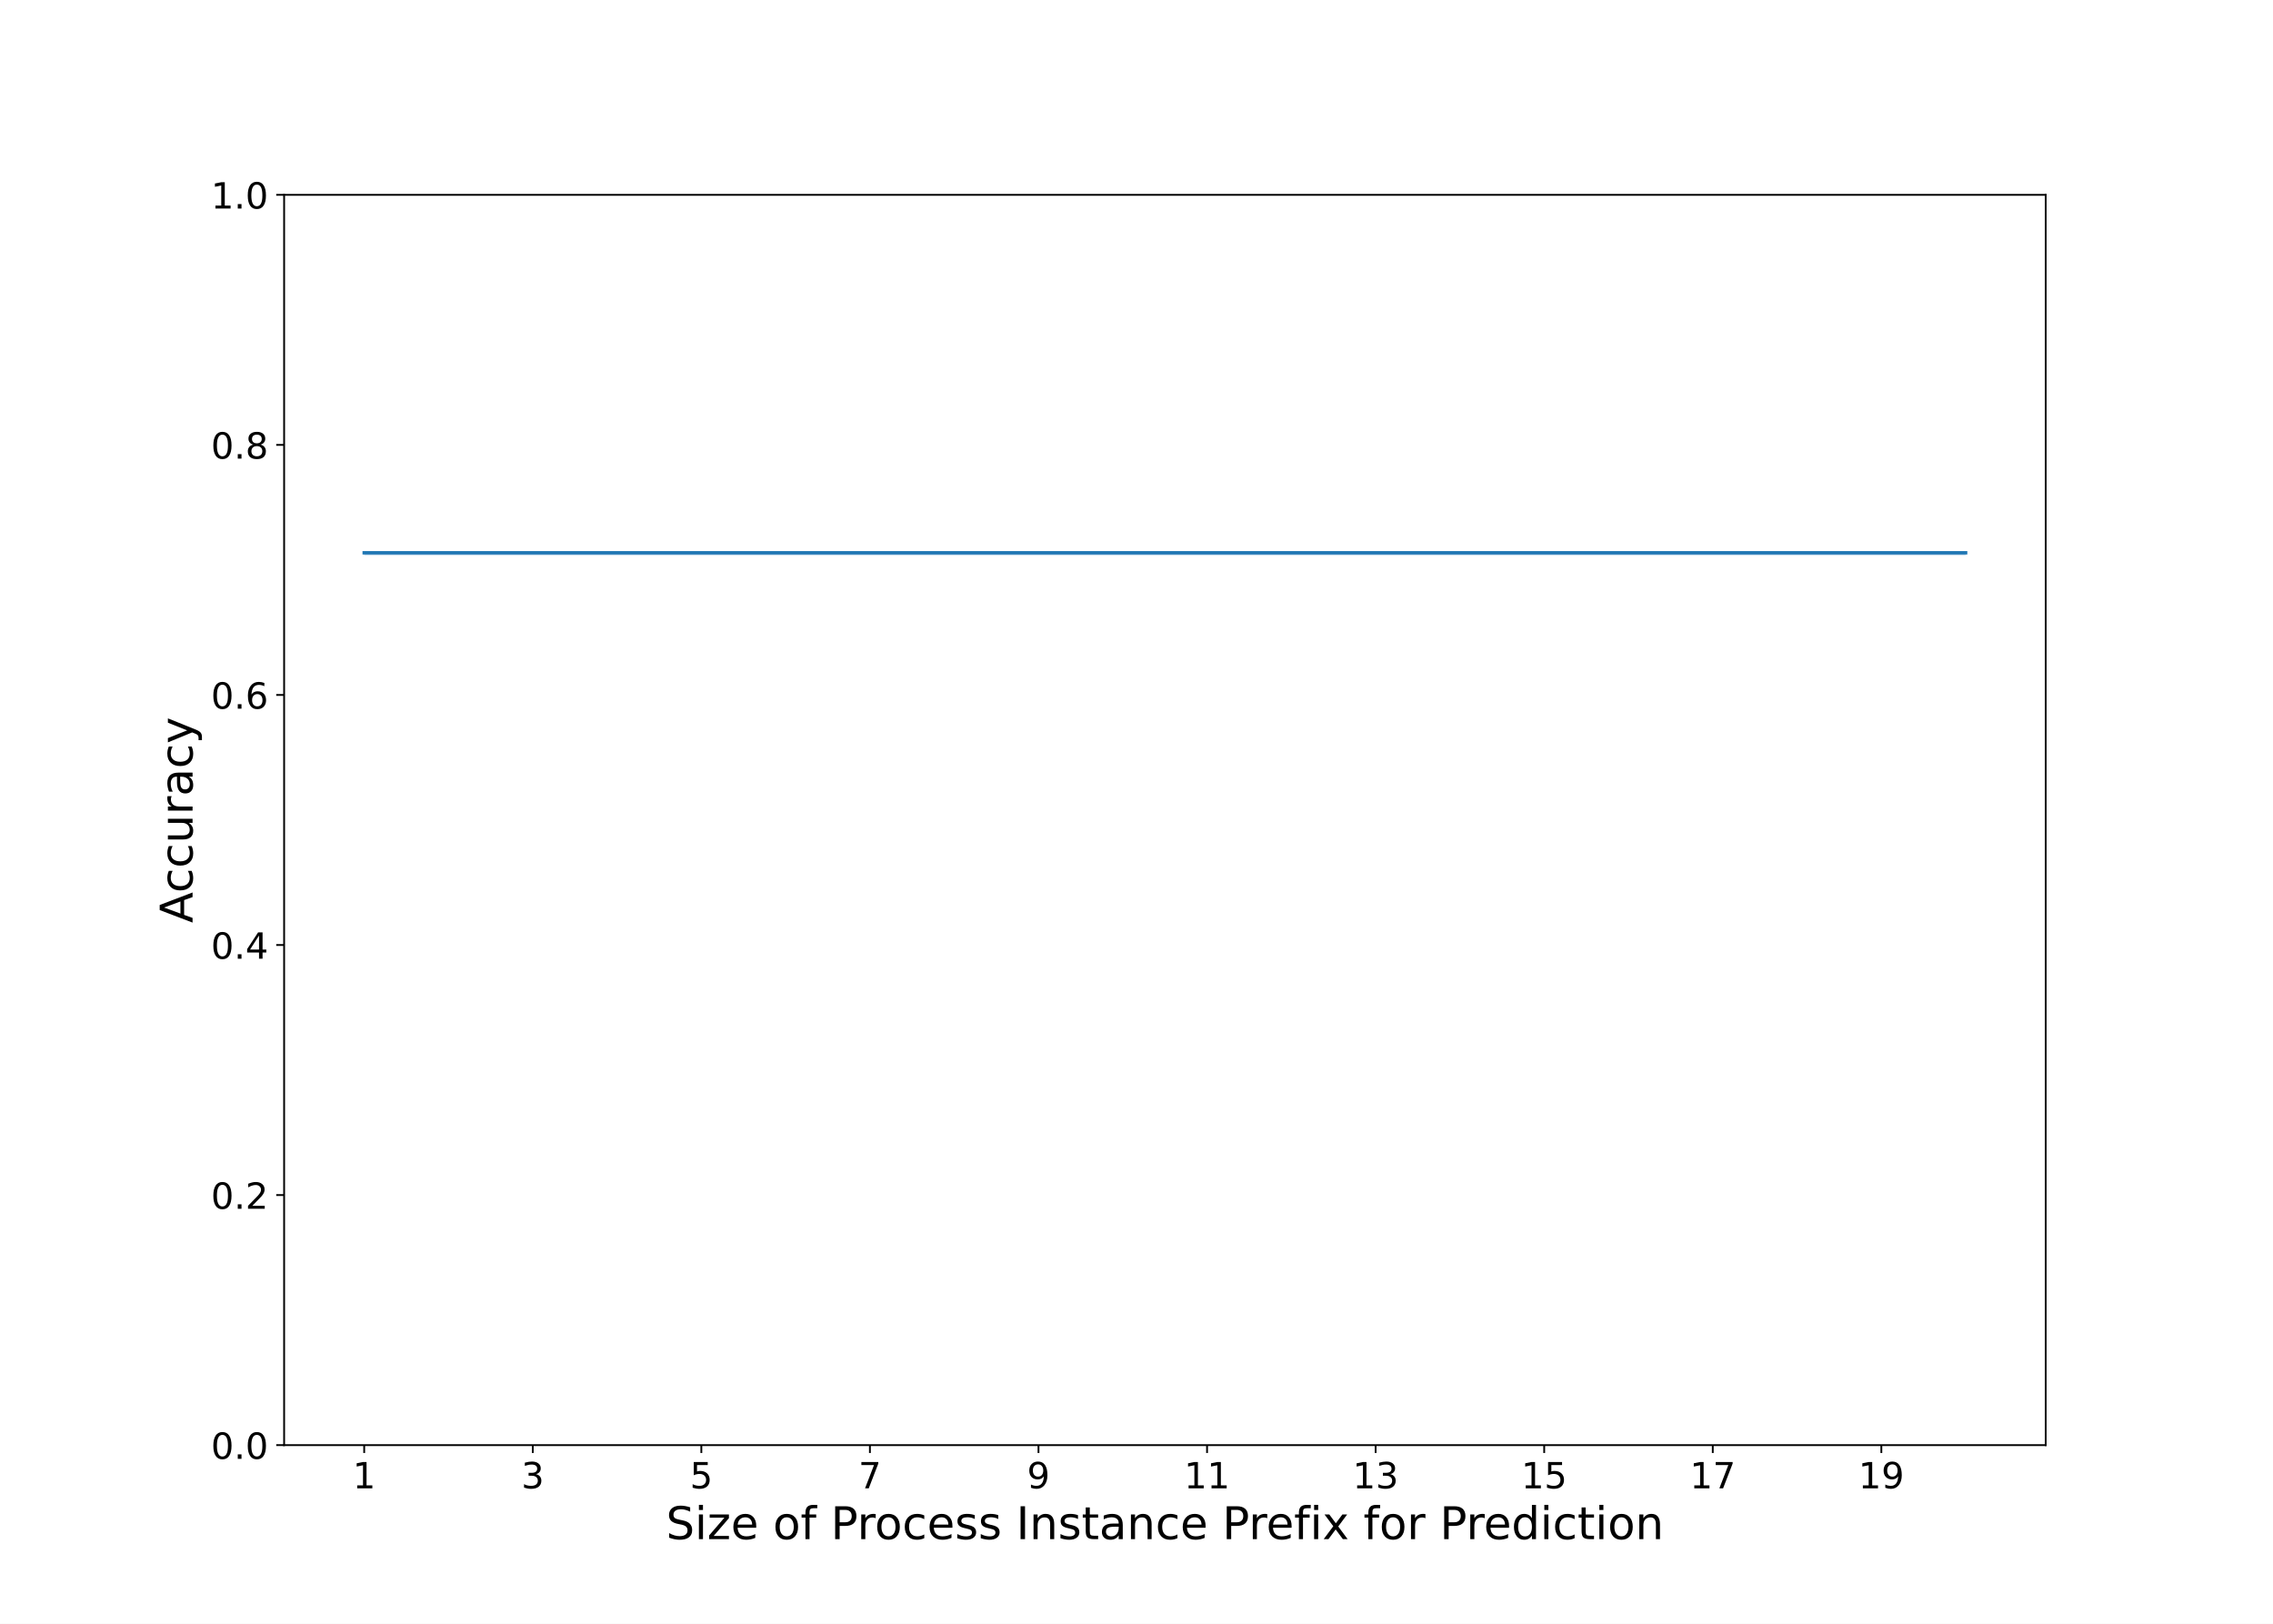
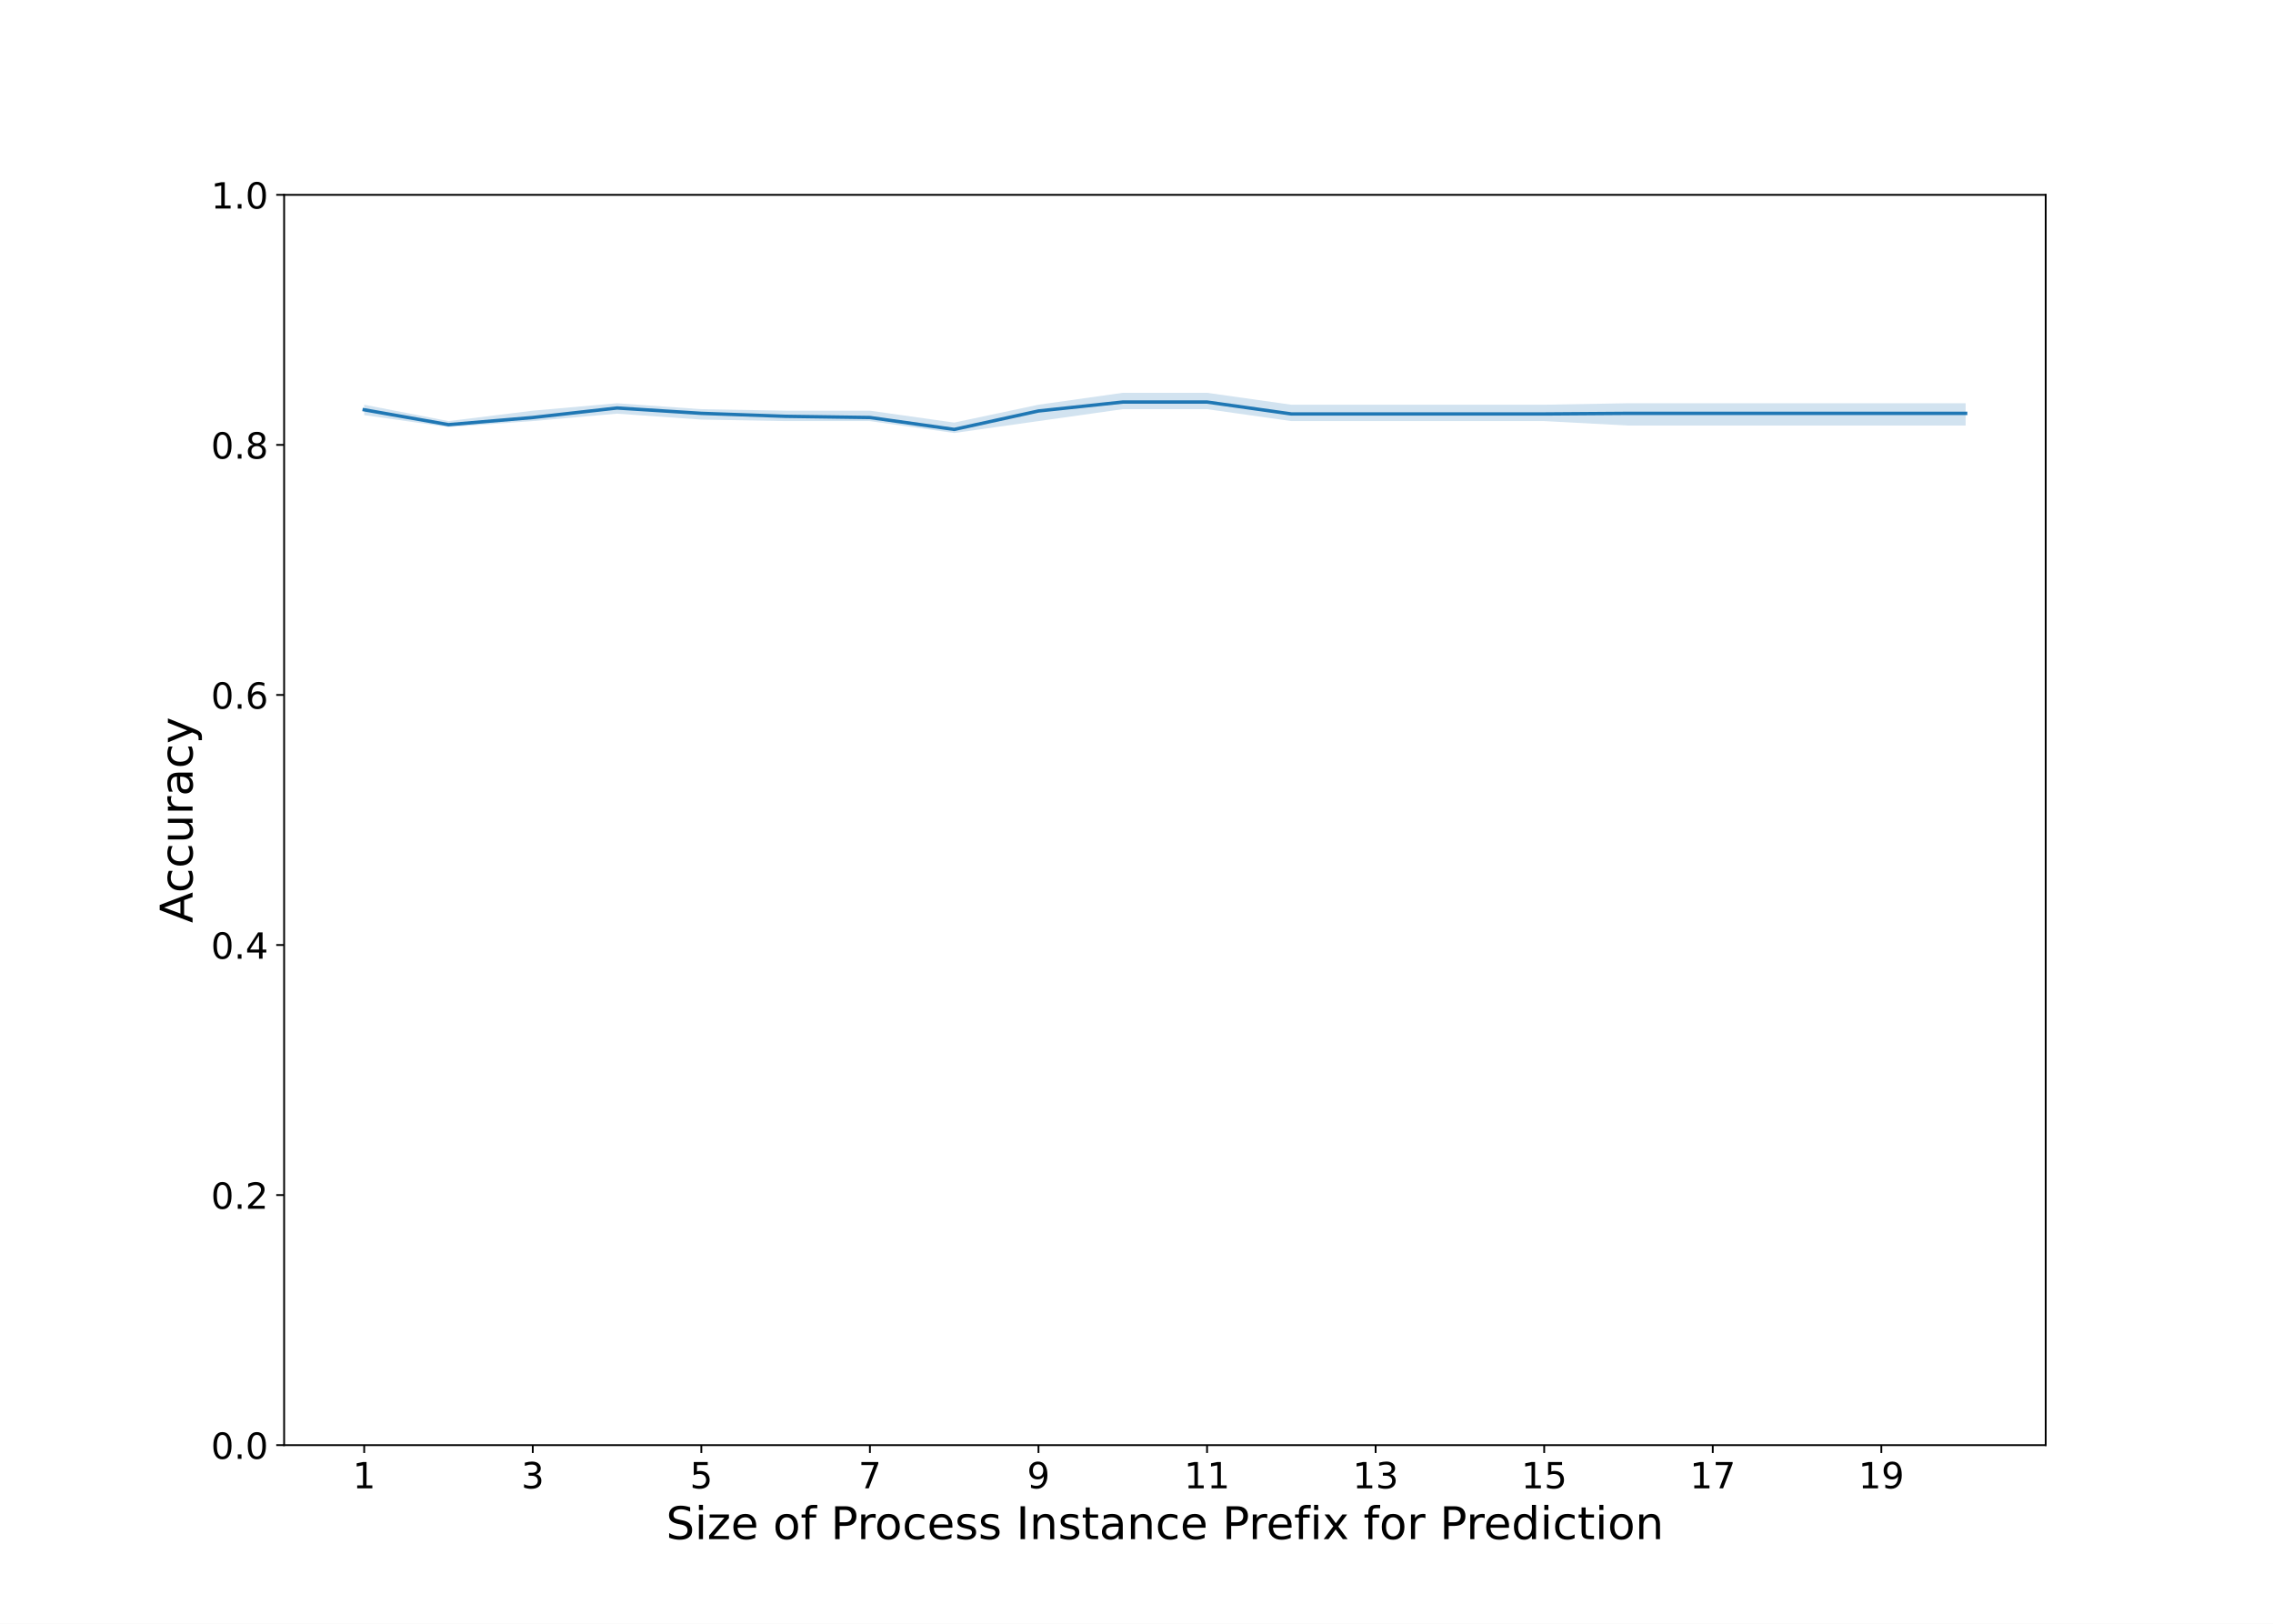
<svg xmlns="http://www.w3.org/2000/svg" xmlns:xlink="http://www.w3.org/1999/xlink" height="720pt" version="1.1" viewBox="0 0 1008 720" width="1008pt">
  <defs>
    <style type="text/css">*{stroke-linecap:butt;stroke-linejoin:round;}</style>
  </defs>
  <g id="figure_1">
    <g id="patch_1">
      <path d="M 0 720  L 1008 720  L 1008 0  L 0 0  z " style="fill:#ffffff;" />
    </g>
    <g id="axes_1">
      <g id="patch_2">
        <path d="M 126 640.8  L 907.2 640.8  L 907.2 86.4  L 126 86.4  z " style="fill:#ffffff;" />
      </g>
      <g id="PolyCollection_1">
-         <path clip-path="url(#pc4c6abdb90)" d="M 161.509 244.8  L 161.509 246.384  L 198.887 246.384  L 236.265 246.384  L 273.643 246.384  L 311.021 246.384  L 348.399 246.384  L 385.777 246.384  L 423.155 246.384  L 460.533 246.384  L 497.911 246.384  L 535.289 246.384  L 572.667 246.384  L 610.045 246.384  L 647.423 246.384  L 684.801 246.384  L 722.179 246.384  L 759.557 246.384  L 796.935 246.384  L 834.313 246.384  L 871.691 246.384  L 871.691 244.8  L 871.691 244.8  L 834.313 244.8  L 796.935 244.8  L 759.557 244.8  L 722.179 244.8  L 684.801 244.8  L 647.423 244.8  L 610.045 244.8  L 572.667 244.8  L 535.289 244.8  L 497.911 244.8  L 460.533 244.8  L 423.155 244.8  L 385.777 244.8  L 348.399 244.8  L 311.021 244.8  L 273.643 244.8  L 236.265 244.8  L 198.887 244.8  L 161.509 244.8  z " style="fill:#1f77b4;fill-opacity:0.2;" />
+         <path clip-path="url(#p7f127ffc7d)" d="M 161.509 179.46  L 161.509 184.08  L 198.887 189.36  L 236.265 186.72  L 273.643 183.42  L 311.021 186.06  L 348.399 186.72  L 385.777 186.72  L 423.155 192  L 460.533 186.72  L 497.911 181.44  L 535.289 181.44  L 572.667 186.72  L 610.045 186.72  L 647.423 186.72  L 684.801 186.72  L 722.179 188.7  L 759.557 188.7  L 796.935 188.7  L 834.313 188.7  L 871.691 188.7  L 871.691 178.8  L 871.691 178.8  L 834.313 178.8  L 796.935 178.8  L 759.557 178.8  L 722.179 178.8  L 684.801 179.46  L 647.423 179.46  L 610.045 179.46  L 572.667 179.46  L 535.289 174.18  L 497.911 174.18  L 460.533 179.46  L 423.155 187.38  L 385.777 182.1  L 348.399 182.1  L 311.021 181.44  L 273.643 178.8  L 236.265 182.1  L 198.887 186.72  L 161.509 179.46  z " style="fill:#1f77b4;fill-opacity:0.2;" />
      </g>
      <g id="matplotlib.axis_1">
        <g id="xtick_1">
          <g id="line2d_1">
            <defs>
-               <path d="M 0 0  L 0 3.5  " id="m8d592493d6" style="stroke:#000000;stroke-width:0.8;" />
+               <path d="M 0 0  L 0 3.5  " id="m2b508d8f39" style="stroke:#000000;stroke-width:0.8;" />
            </defs>
            <g>
-               <use style="stroke:#000000;stroke-width:0.8;" x="161.509" xlink:href="#m8d592493d6" y="640.8" />
+               <use style="stroke:#000000;stroke-width:0.8;" x="161.509" xlink:href="#m2b508d8f39" y="640.8" />
            </g>
          </g>
          <g id="text_1">
            <g transform="translate(156.4191 659.9575)scale(0.16 -0.16)">
              <defs>
                <path d="M 12.406 8.297  L 28.516 8.297  L 28.516 63.922  L 10.984 60.406  L 10.984 69.391  L 28.422 72.906  L 38.281 72.906  L 38.281 8.297  L 54.391 8.297  L 54.391 0  L 12.406 0  z " id="DejaVuSans-49" />
              </defs>
              <use xlink:href="#DejaVuSans-49" />
            </g>
          </g>
        </g>
        <g id="xtick_2">
          <g id="line2d_2">
            <g>
-               <use style="stroke:#000000;stroke-width:0.8;" x="236.265" xlink:href="#m8d592493d6" y="640.8" />
+               <use style="stroke:#000000;stroke-width:0.8;" x="236.265" xlink:href="#m2b508d8f39" y="640.8" />
            </g>
          </g>
          <g id="text_2">
            <g transform="translate(231.1751 659.9575)scale(0.16 -0.16)">
              <defs>
                <path d="M 40.578 39.312  Q 47.656 37.797 51.625 33  Q 55.609 28.219 55.609 21.188  Q 55.609 10.406 48.188 4.484  Q 40.766 -1.422 27.094 -1.422  Q 22.516 -1.422 17.656 -0.516  Q 12.797 0.391 7.625 2.203  L 7.625 11.719  Q 11.719 9.328 16.594 8.109  Q 21.484 6.891 26.812 6.891  Q 36.078 6.891 40.938 10.547  Q 45.797 14.203 45.797 21.188  Q 45.797 27.641 41.281 31.266  Q 36.766 34.906 28.719 34.906  L 20.219 34.906  L 20.219 43.016  L 29.109 43.016  Q 36.375 43.016 40.234 45.922  Q 44.094 48.828 44.094 54.297  Q 44.094 59.906 40.109 62.906  Q 36.141 65.922 28.719 65.922  Q 24.656 65.922 20.016 65.031  Q 15.375 64.156 9.812 62.312  L 9.812 71.094  Q 15.438 72.656 20.344 73.438  Q 25.25 74.219 29.594 74.219  Q 40.828 74.219 47.359 69.109  Q 53.906 64.016 53.906 55.328  Q 53.906 49.266 50.438 45.094  Q 46.969 40.922 40.578 39.312  z " id="DejaVuSans-51" />
              </defs>
              <use xlink:href="#DejaVuSans-51" />
            </g>
          </g>
        </g>
        <g id="xtick_3">
          <g id="line2d_3">
            <g>
-               <use style="stroke:#000000;stroke-width:0.8;" x="311.021" xlink:href="#m8d592493d6" y="640.8" />
+               <use style="stroke:#000000;stroke-width:0.8;" x="311.021" xlink:href="#m2b508d8f39" y="640.8" />
            </g>
          </g>
          <g id="text_3">
            <g transform="translate(305.9311 659.9575)scale(0.16 -0.16)">
              <defs>
                <path d="M 10.797 72.906  L 49.516 72.906  L 49.516 64.594  L 19.828 64.594  L 19.828 46.734  Q 21.969 47.469 24.109 47.828  Q 26.266 48.188 28.422 48.188  Q 40.625 48.188 47.75 41.5  Q 54.891 34.812 54.891 23.391  Q 54.891 11.625 47.562 5.094  Q 40.234 -1.422 26.906 -1.422  Q 22.312 -1.422 17.547 -0.641  Q 12.797 0.141 7.719 1.703  L 7.719 11.625  Q 12.109 9.234 16.797 8.062  Q 21.484 6.891 26.703 6.891  Q 35.156 6.891 40.078 11.328  Q 45.016 15.766 45.016 23.391  Q 45.016 31 40.078 35.438  Q 35.156 39.891 26.703 39.891  Q 22.75 39.891 18.812 39.016  Q 14.891 38.141 10.797 36.281  z " id="DejaVuSans-53" />
              </defs>
              <use xlink:href="#DejaVuSans-53" />
            </g>
          </g>
        </g>
        <g id="xtick_4">
          <g id="line2d_4">
            <g>
-               <use style="stroke:#000000;stroke-width:0.8;" x="385.777" xlink:href="#m8d592493d6" y="640.8" />
+               <use style="stroke:#000000;stroke-width:0.8;" x="385.777" xlink:href="#m2b508d8f39" y="640.8" />
            </g>
          </g>
          <g id="text_4">
            <g transform="translate(380.687 659.9575)scale(0.16 -0.16)">
              <defs>
                <path d="M 8.203 72.906  L 55.078 72.906  L 55.078 68.703  L 28.609 0  L 18.312 0  L 43.219 64.594  L 8.203 64.594  z " id="DejaVuSans-55" />
              </defs>
              <use xlink:href="#DejaVuSans-55" />
            </g>
          </g>
        </g>
        <g id="xtick_5">
          <g id="line2d_5">
            <g>
-               <use style="stroke:#000000;stroke-width:0.8;" x="460.533" xlink:href="#m8d592493d6" y="640.8" />
+               <use style="stroke:#000000;stroke-width:0.8;" x="460.533" xlink:href="#m2b508d8f39" y="640.8" />
            </g>
          </g>
          <g id="text_5">
            <g transform="translate(455.443 659.9575)scale(0.16 -0.16)">
              <defs>
                <path d="M 10.984 1.516  L 10.984 10.5  Q 14.703 8.734 18.5 7.812  Q 22.312 6.891 25.984 6.891  Q 35.75 6.891 40.891 13.453  Q 46.047 20.016 46.781 33.406  Q 43.953 29.203 39.594 26.953  Q 35.25 24.703 29.984 24.703  Q 19.047 24.703 12.672 31.312  Q 6.297 37.938 6.297 49.422  Q 6.297 60.641 12.938 67.422  Q 19.578 74.219 30.609 74.219  Q 43.266 74.219 49.922 64.516  Q 56.594 54.828 56.594 36.375  Q 56.594 19.141 48.406 8.859  Q 40.234 -1.422 26.422 -1.422  Q 22.703 -1.422 18.891 -0.688  Q 15.094 0.047 10.984 1.516  z M 30.609 32.422  Q 37.25 32.422 41.125 36.953  Q 45.016 41.5 45.016 49.422  Q 45.016 57.281 41.125 61.844  Q 37.25 66.406 30.609 66.406  Q 23.969 66.406 20.094 61.844  Q 16.219 57.281 16.219 49.422  Q 16.219 41.5 20.094 36.953  Q 23.969 32.422 30.609 32.422  z " id="DejaVuSans-57" />
              </defs>
              <use xlink:href="#DejaVuSans-57" />
            </g>
          </g>
        </g>
        <g id="xtick_6">
          <g id="line2d_6">
            <g>
-               <use style="stroke:#000000;stroke-width:0.8;" x="535.289" xlink:href="#m8d592493d6" y="640.8" />
+               <use style="stroke:#000000;stroke-width:0.8;" x="535.289" xlink:href="#m2b508d8f39" y="640.8" />
            </g>
          </g>
          <g id="text_6">
            <g transform="translate(525.109 659.9575)scale(0.16 -0.16)">
              <use xlink:href="#DejaVuSans-49" />
              <use x="63.623" xlink:href="#DejaVuSans-49" />
            </g>
          </g>
        </g>
        <g id="xtick_7">
          <g id="line2d_7">
            <g>
-               <use style="stroke:#000000;stroke-width:0.8;" x="610.045" xlink:href="#m8d592493d6" y="640.8" />
+               <use style="stroke:#000000;stroke-width:0.8;" x="610.045" xlink:href="#m2b508d8f39" y="640.8" />
            </g>
          </g>
          <g id="text_7">
            <g transform="translate(599.865 659.9575)scale(0.16 -0.16)">
              <use xlink:href="#DejaVuSans-49" />
              <use x="63.623" xlink:href="#DejaVuSans-51" />
            </g>
          </g>
        </g>
        <g id="xtick_8">
          <g id="line2d_8">
            <g>
-               <use style="stroke:#000000;stroke-width:0.8;" x="684.801" xlink:href="#m8d592493d6" y="640.8" />
+               <use style="stroke:#000000;stroke-width:0.8;" x="684.801" xlink:href="#m2b508d8f39" y="640.8" />
            </g>
          </g>
          <g id="text_8">
            <g transform="translate(674.621 659.9575)scale(0.16 -0.16)">
              <use xlink:href="#DejaVuSans-49" />
              <use x="63.623" xlink:href="#DejaVuSans-53" />
            </g>
          </g>
        </g>
        <g id="xtick_9">
          <g id="line2d_9">
            <g>
-               <use style="stroke:#000000;stroke-width:0.8;" x="759.557" xlink:href="#m8d592493d6" y="640.8" />
+               <use style="stroke:#000000;stroke-width:0.8;" x="759.557" xlink:href="#m2b508d8f39" y="640.8" />
            </g>
          </g>
          <g id="text_9">
            <g transform="translate(749.3769 659.9575)scale(0.16 -0.16)">
              <use xlink:href="#DejaVuSans-49" />
              <use x="63.623" xlink:href="#DejaVuSans-55" />
            </g>
          </g>
        </g>
        <g id="xtick_10">
          <g id="line2d_10">
            <g>
-               <use style="stroke:#000000;stroke-width:0.8;" x="834.313" xlink:href="#m8d592493d6" y="640.8" />
+               <use style="stroke:#000000;stroke-width:0.8;" x="834.313" xlink:href="#m2b508d8f39" y="640.8" />
            </g>
          </g>
          <g id="text_10">
            <g transform="translate(824.1329 659.9575)scale(0.16 -0.16)">
              <use xlink:href="#DejaVuSans-49" />
              <use x="63.623" xlink:href="#DejaVuSans-57" />
            </g>
          </g>
        </g>
        <g id="text_11">
          <g transform="translate(295.3656 682.4819)scale(0.2 -0.2)">
            <defs>
              <path d="M 53.516 70.516  L 53.516 60.891  Q 47.906 63.578 42.922 64.891  Q 37.938 66.219 33.297 66.219  Q 25.25 66.219 20.875 63.094  Q 16.5 59.969 16.5 54.203  Q 16.5 49.359 19.406 46.891  Q 22.312 44.438 30.422 42.922  L 36.375 41.703  Q 47.406 39.594 52.656 34.297  Q 57.906 29 57.906 20.125  Q 57.906 9.516 50.797 4.047  Q 43.703 -1.422 29.984 -1.422  Q 24.812 -1.422 18.969 -0.25  Q 13.141 0.922 6.891 3.219  L 6.891 13.375  Q 12.891 10.016 18.656 8.297  Q 24.422 6.594 29.984 6.594  Q 38.422 6.594 43.016 9.906  Q 47.609 13.234 47.609 19.391  Q 47.609 24.75 44.312 27.781  Q 41.016 30.812 33.5 32.328  L 27.484 33.5  Q 16.453 35.688 11.516 40.375  Q 6.594 45.062 6.594 53.422  Q 6.594 63.094 13.406 68.656  Q 20.219 74.219 32.172 74.219  Q 37.312 74.219 42.625 73.281  Q 47.953 72.359 53.516 70.516  z " id="DejaVuSans-83" />
              <path d="M 9.422 54.688  L 18.406 54.688  L 18.406 0  L 9.422 0  z M 9.422 75.984  L 18.406 75.984  L 18.406 64.594  L 9.422 64.594  z " id="DejaVuSans-105" />
              <path d="M 5.516 54.688  L 48.188 54.688  L 48.188 46.484  L 14.406 7.172  L 48.188 7.172  L 48.188 0  L 4.297 0  L 4.297 8.203  L 38.094 47.516  L 5.516 47.516  z " id="DejaVuSans-122" />
              <path d="M 56.203 29.594  L 56.203 25.203  L 14.891 25.203  Q 15.484 15.922 20.484 11.062  Q 25.484 6.203 34.422 6.203  Q 39.594 6.203 44.453 7.469  Q 49.312 8.734 54.109 11.281  L 54.109 2.781  Q 49.266 0.734 44.188 -0.344  Q 39.109 -1.422 33.891 -1.422  Q 20.797 -1.422 13.156 6.188  Q 5.516 13.812 5.516 26.812  Q 5.516 40.234 12.766 48.109  Q 20.016 56 32.328 56  Q 43.359 56 49.781 48.891  Q 56.203 41.797 56.203 29.594  z M 47.219 32.234  Q 47.125 39.594 43.094 43.984  Q 39.062 48.391 32.422 48.391  Q 24.906 48.391 20.391 44.141  Q 15.875 39.891 15.188 32.172  z " id="DejaVuSans-101" />
              <path id="DejaVuSans-32" />
              <path d="M 30.609 48.391  Q 23.391 48.391 19.188 42.75  Q 14.984 37.109 14.984 27.297  Q 14.984 17.484 19.156 11.844  Q 23.344 6.203 30.609 6.203  Q 37.797 6.203 41.984 11.859  Q 46.188 17.531 46.188 27.297  Q 46.188 37.016 41.984 42.703  Q 37.797 48.391 30.609 48.391  z M 30.609 56  Q 42.328 56 49.016 48.375  Q 55.719 40.766 55.719 27.297  Q 55.719 13.875 49.016 6.219  Q 42.328 -1.422 30.609 -1.422  Q 18.844 -1.422 12.172 6.219  Q 5.516 13.875 5.516 27.297  Q 5.516 40.766 12.172 48.375  Q 18.844 56 30.609 56  z " id="DejaVuSans-111" />
              <path d="M 37.109 75.984  L 37.109 68.5  L 28.516 68.5  Q 23.688 68.5 21.797 66.547  Q 19.922 64.594 19.922 59.516  L 19.922 54.688  L 34.719 54.688  L 34.719 47.703  L 19.922 47.703  L 19.922 0  L 10.891 0  L 10.891 47.703  L 2.297 47.703  L 2.297 54.688  L 10.891 54.688  L 10.891 58.5  Q 10.891 67.625 15.141 71.797  Q 19.391 75.984 28.609 75.984  z " id="DejaVuSans-102" />
              <path d="M 19.672 64.797  L 19.672 37.406  L 32.078 37.406  Q 38.969 37.406 42.719 40.969  Q 46.484 44.531 46.484 51.125  Q 46.484 57.672 42.719 61.234  Q 38.969 64.797 32.078 64.797  z M 9.812 72.906  L 32.078 72.906  Q 44.344 72.906 50.609 67.359  Q 56.891 61.812 56.891 51.125  Q 56.891 40.328 50.609 34.812  Q 44.344 29.297 32.078 29.297  L 19.672 29.297  L 19.672 0  L 9.812 0  z " id="DejaVuSans-80" />
              <path d="M 41.109 46.297  Q 39.594 47.172 37.812 47.578  Q 36.031 48 33.891 48  Q 26.266 48 22.188 43.047  Q 18.109 38.094 18.109 28.812  L 18.109 0  L 9.078 0  L 9.078 54.688  L 18.109 54.688  L 18.109 46.188  Q 20.953 51.172 25.484 53.578  Q 30.031 56 36.531 56  Q 37.453 56 38.578 55.875  Q 39.703 55.766 41.062 55.516  z " id="DejaVuSans-114" />
              <path d="M 48.781 52.594  L 48.781 44.188  Q 44.969 46.297 41.141 47.344  Q 37.312 48.391 33.406 48.391  Q 24.656 48.391 19.812 42.844  Q 14.984 37.312 14.984 27.297  Q 14.984 17.281 19.812 11.734  Q 24.656 6.203 33.406 6.203  Q 37.312 6.203 41.141 7.25  Q 44.969 8.297 48.781 10.406  L 48.781 2.094  Q 45.016 0.344 40.984 -0.531  Q 36.969 -1.422 32.422 -1.422  Q 20.062 -1.422 12.781 6.344  Q 5.516 14.109 5.516 27.297  Q 5.516 40.672 12.859 48.328  Q 20.219 56 33.016 56  Q 37.156 56 41.109 55.141  Q 45.062 54.297 48.781 52.594  z " id="DejaVuSans-99" />
              <path d="M 44.281 53.078  L 44.281 44.578  Q 40.484 46.531 36.375 47.5  Q 32.281 48.484 27.875 48.484  Q 21.188 48.484 17.844 46.438  Q 14.5 44.391 14.5 40.281  Q 14.5 37.156 16.891 35.375  Q 19.281 33.594 26.516 31.984  L 29.594 31.297  Q 39.156 29.25 43.188 25.516  Q 47.219 21.781 47.219 15.094  Q 47.219 7.469 41.188 3.016  Q 35.156 -1.422 24.609 -1.422  Q 20.219 -1.422 15.453 -0.562  Q 10.688 0.297 5.422 2  L 5.422 11.281  Q 10.406 8.688 15.234 7.391  Q 20.062 6.109 24.812 6.109  Q 31.156 6.109 34.562 8.281  Q 37.984 10.453 37.984 14.406  Q 37.984 18.062 35.516 20.016  Q 33.062 21.969 24.703 23.781  L 21.578 24.516  Q 13.234 26.266 9.516 29.906  Q 5.812 33.547 5.812 39.891  Q 5.812 47.609 11.281 51.797  Q 16.75 56 26.812 56  Q 31.781 56 36.172 55.266  Q 40.578 54.547 44.281 53.078  z " id="DejaVuSans-115" />
              <path d="M 9.812 72.906  L 19.672 72.906  L 19.672 0  L 9.812 0  z " id="DejaVuSans-73" />
              <path d="M 54.891 33.016  L 54.891 0  L 45.906 0  L 45.906 32.719  Q 45.906 40.484 42.875 44.328  Q 39.844 48.188 33.797 48.188  Q 26.516 48.188 22.312 43.547  Q 18.109 38.922 18.109 30.906  L 18.109 0  L 9.078 0  L 9.078 54.688  L 18.109 54.688  L 18.109 46.188  Q 21.344 51.125 25.703 53.562  Q 30.078 56 35.797 56  Q 45.219 56 50.047 50.172  Q 54.891 44.344 54.891 33.016  z " id="DejaVuSans-110" />
              <path d="M 18.312 70.219  L 18.312 54.688  L 36.812 54.688  L 36.812 47.703  L 18.312 47.703  L 18.312 18.016  Q 18.312 11.328 20.141 9.422  Q 21.969 7.516 27.594 7.516  L 36.812 7.516  L 36.812 0  L 27.594 0  Q 17.188 0 13.234 3.875  Q 9.281 7.766 9.281 18.016  L 9.281 47.703  L 2.688 47.703  L 2.688 54.688  L 9.281 54.688  L 9.281 70.219  z " id="DejaVuSans-116" />
              <path d="M 34.281 27.484  Q 23.391 27.484 19.188 25  Q 14.984 22.516 14.984 16.5  Q 14.984 11.719 18.141 8.906  Q 21.297 6.109 26.703 6.109  Q 34.188 6.109 38.703 11.406  Q 43.219 16.703 43.219 25.484  L 43.219 27.484  z M 52.203 31.203  L 52.203 0  L 43.219 0  L 43.219 8.297  Q 40.141 3.328 35.547 0.953  Q 30.953 -1.422 24.312 -1.422  Q 15.922 -1.422 10.953 3.297  Q 6 8.016 6 15.922  Q 6 25.141 12.172 29.828  Q 18.359 34.516 30.609 34.516  L 43.219 34.516  L 43.219 35.406  Q 43.219 41.609 39.141 45  Q 35.062 48.391 27.688 48.391  Q 23 48.391 18.547 47.266  Q 14.109 46.141 10.016 43.891  L 10.016 52.203  Q 14.938 54.109 19.578 55.047  Q 24.219 56 28.609 56  Q 40.484 56 46.344 49.844  Q 52.203 43.703 52.203 31.203  z " id="DejaVuSans-97" />
              <path d="M 54.891 54.688  L 35.109 28.078  L 55.906 0  L 45.312 0  L 29.391 21.484  L 13.484 0  L 2.875 0  L 24.125 28.609  L 4.688 54.688  L 15.281 54.688  L 29.781 35.203  L 44.281 54.688  z " id="DejaVuSans-120" />
              <path d="M 45.406 46.391  L 45.406 75.984  L 54.391 75.984  L 54.391 0  L 45.406 0  L 45.406 8.203  Q 42.578 3.328 38.25 0.953  Q 33.938 -1.422 27.875 -1.422  Q 17.969 -1.422 11.734 6.484  Q 5.516 14.406 5.516 27.297  Q 5.516 40.188 11.734 48.094  Q 17.969 56 27.875 56  Q 33.938 56 38.25 53.625  Q 42.578 51.266 45.406 46.391  z M 14.797 27.297  Q 14.797 17.391 18.875 11.75  Q 22.953 6.109 30.078 6.109  Q 37.203 6.109 41.297 11.75  Q 45.406 17.391 45.406 27.297  Q 45.406 37.203 41.297 42.844  Q 37.203 48.484 30.078 48.484  Q 22.953 48.484 18.875 42.844  Q 14.797 37.203 14.797 27.297  z " id="DejaVuSans-100" />
            </defs>
            <use xlink:href="#DejaVuSans-83" />
            <use x="63.477" xlink:href="#DejaVuSans-105" />
            <use x="91.26" xlink:href="#DejaVuSans-122" />
            <use x="143.75" xlink:href="#DejaVuSans-101" />
            <use x="205.273" xlink:href="#DejaVuSans-32" />
            <use x="237.061" xlink:href="#DejaVuSans-111" />
            <use x="298.242" xlink:href="#DejaVuSans-102" />
            <use x="333.447" xlink:href="#DejaVuSans-32" />
            <use x="365.234" xlink:href="#DejaVuSans-80" />
            <use x="423.787" xlink:href="#DejaVuSans-114" />
            <use x="462.65" xlink:href="#DejaVuSans-111" />
            <use x="523.832" xlink:href="#DejaVuSans-99" />
            <use x="578.812" xlink:href="#DejaVuSans-101" />
            <use x="640.336" xlink:href="#DejaVuSans-115" />
            <use x="692.436" xlink:href="#DejaVuSans-115" />
            <use x="744.535" xlink:href="#DejaVuSans-32" />
            <use x="776.322" xlink:href="#DejaVuSans-73" />
            <use x="805.814" xlink:href="#DejaVuSans-110" />
            <use x="869.193" xlink:href="#DejaVuSans-115" />
            <use x="921.293" xlink:href="#DejaVuSans-116" />
            <use x="960.502" xlink:href="#DejaVuSans-97" />
            <use x="1021.781" xlink:href="#DejaVuSans-110" />
            <use x="1085.16" xlink:href="#DejaVuSans-99" />
            <use x="1140.141" xlink:href="#DejaVuSans-101" />
            <use x="1201.664" xlink:href="#DejaVuSans-32" />
            <use x="1233.451" xlink:href="#DejaVuSans-80" />
            <use x="1292.004" xlink:href="#DejaVuSans-114" />
            <use x="1330.867" xlink:href="#DejaVuSans-101" />
            <use x="1392.391" xlink:href="#DejaVuSans-102" />
            <use x="1427.596" xlink:href="#DejaVuSans-105" />
            <use x="1455.379" xlink:href="#DejaVuSans-120" />
            <use x="1514.559" xlink:href="#DejaVuSans-32" />
            <use x="1546.346" xlink:href="#DejaVuSans-102" />
            <use x="1581.551" xlink:href="#DejaVuSans-111" />
            <use x="1642.732" xlink:href="#DejaVuSans-114" />
            <use x="1683.846" xlink:href="#DejaVuSans-32" />
            <use x="1715.633" xlink:href="#DejaVuSans-80" />
            <use x="1774.186" xlink:href="#DejaVuSans-114" />
            <use x="1813.049" xlink:href="#DejaVuSans-101" />
            <use x="1874.572" xlink:href="#DejaVuSans-100" />
            <use x="1938.049" xlink:href="#DejaVuSans-105" />
            <use x="1965.832" xlink:href="#DejaVuSans-99" />
            <use x="2020.812" xlink:href="#DejaVuSans-116" />
            <use x="2060.021" xlink:href="#DejaVuSans-105" />
            <use x="2087.805" xlink:href="#DejaVuSans-111" />
            <use x="2148.986" xlink:href="#DejaVuSans-110" />
          </g>
        </g>
      </g>
      <g id="matplotlib.axis_2">
        <g id="ytick_1">
          <g id="line2d_11">
            <defs>
-               <path d="M 0 0  L -3.5 0  " id="m830e8075a1" style="stroke:#000000;stroke-width:0.8;" />
+               <path d="M 0 0  L -3.5 0  " id="m29ea4b72cb" style="stroke:#000000;stroke-width:0.8;" />
            </defs>
            <g>
-               <use style="stroke:#000000;stroke-width:0.8;" x="126" xlink:href="#m830e8075a1" y="640.8" />
+               <use style="stroke:#000000;stroke-width:0.8;" x="126" xlink:href="#m29ea4b72cb" y="640.8" />
            </g>
          </g>
          <g id="text_12">
            <g transform="translate(93.555 646.8787)scale(0.16 -0.16)">
              <defs>
                <path d="M 31.781 66.406  Q 24.172 66.406 20.328 58.906  Q 16.5 51.422 16.5 36.375  Q 16.5 21.391 20.328 13.891  Q 24.172 6.391 31.781 6.391  Q 39.453 6.391 43.281 13.891  Q 47.125 21.391 47.125 36.375  Q 47.125 51.422 43.281 58.906  Q 39.453 66.406 31.781 66.406  z M 31.781 74.219  Q 44.047 74.219 50.516 64.516  Q 56.984 54.828 56.984 36.375  Q 56.984 17.969 50.516 8.266  Q 44.047 -1.422 31.781 -1.422  Q 19.531 -1.422 13.062 8.266  Q 6.594 17.969 6.594 36.375  Q 6.594 54.828 13.062 64.516  Q 19.531 74.219 31.781 74.219  z " id="DejaVuSans-48" />
                <path d="M 10.688 12.406  L 21 12.406  L 21 0  L 10.688 0  z " id="DejaVuSans-46" />
              </defs>
              <use xlink:href="#DejaVuSans-48" />
              <use x="63.623" xlink:href="#DejaVuSans-46" />
              <use x="95.41" xlink:href="#DejaVuSans-48" />
            </g>
          </g>
        </g>
        <g id="ytick_2">
          <g id="line2d_12">
            <g>
-               <use style="stroke:#000000;stroke-width:0.8;" x="126" xlink:href="#m830e8075a1" y="529.92" />
+               <use style="stroke:#000000;stroke-width:0.8;" x="126" xlink:href="#m29ea4b72cb" y="529.92" />
            </g>
          </g>
          <g id="text_13">
            <g transform="translate(93.555 535.9987)scale(0.16 -0.16)">
              <defs>
                <path d="M 19.188 8.297  L 53.609 8.297  L 53.609 0  L 7.328 0  L 7.328 8.297  Q 12.938 14.109 22.625 23.891  Q 32.328 33.688 34.812 36.531  Q 39.547 41.844 41.422 45.531  Q 43.312 49.219 43.312 52.781  Q 43.312 58.594 39.234 62.25  Q 35.156 65.922 28.609 65.922  Q 23.969 65.922 18.812 64.312  Q 13.672 62.703 7.812 59.422  L 7.812 69.391  Q 13.766 71.781 18.938 73  Q 24.125 74.219 28.422 74.219  Q 39.75 74.219 46.484 68.547  Q 53.219 62.891 53.219 53.422  Q 53.219 48.922 51.531 44.891  Q 49.859 40.875 45.406 35.406  Q 44.188 33.984 37.641 27.219  Q 31.109 20.453 19.188 8.297  z " id="DejaVuSans-50" />
              </defs>
              <use xlink:href="#DejaVuSans-48" />
              <use x="63.623" xlink:href="#DejaVuSans-46" />
              <use x="95.41" xlink:href="#DejaVuSans-50" />
            </g>
          </g>
        </g>
        <g id="ytick_3">
          <g id="line2d_13">
            <g>
-               <use style="stroke:#000000;stroke-width:0.8;" x="126" xlink:href="#m830e8075a1" y="419.04" />
+               <use style="stroke:#000000;stroke-width:0.8;" x="126" xlink:href="#m29ea4b72cb" y="419.04" />
            </g>
          </g>
          <g id="text_14">
            <g transform="translate(93.555 425.1187)scale(0.16 -0.16)">
              <defs>
                <path d="M 37.797 64.312  L 12.891 25.391  L 37.797 25.391  z M 35.203 72.906  L 47.609 72.906  L 47.609 25.391  L 58.016 25.391  L 58.016 17.188  L 47.609 17.188  L 47.609 0  L 37.797 0  L 37.797 17.188  L 4.891 17.188  L 4.891 26.703  z " id="DejaVuSans-52" />
              </defs>
              <use xlink:href="#DejaVuSans-48" />
              <use x="63.623" xlink:href="#DejaVuSans-46" />
              <use x="95.41" xlink:href="#DejaVuSans-52" />
            </g>
          </g>
        </g>
        <g id="ytick_4">
          <g id="line2d_14">
            <g>
-               <use style="stroke:#000000;stroke-width:0.8;" x="126" xlink:href="#m830e8075a1" y="308.16" />
+               <use style="stroke:#000000;stroke-width:0.8;" x="126" xlink:href="#m29ea4b72cb" y="308.16" />
            </g>
          </g>
          <g id="text_15">
            <g transform="translate(93.555 314.2387)scale(0.16 -0.16)">
              <defs>
                <path d="M 33.016 40.375  Q 26.375 40.375 22.484 35.828  Q 18.609 31.297 18.609 23.391  Q 18.609 15.531 22.484 10.953  Q 26.375 6.391 33.016 6.391  Q 39.656 6.391 43.531 10.953  Q 47.406 15.531 47.406 23.391  Q 47.406 31.297 43.531 35.828  Q 39.656 40.375 33.016 40.375  z M 52.594 71.297  L 52.594 62.312  Q 48.875 64.062 45.094 64.984  Q 41.312 65.922 37.594 65.922  Q 27.828 65.922 22.672 59.328  Q 17.531 52.734 16.797 39.406  Q 19.672 43.656 24.016 45.922  Q 28.375 48.188 33.594 48.188  Q 44.578 48.188 50.953 41.516  Q 57.328 34.859 57.328 23.391  Q 57.328 12.156 50.688 5.359  Q 44.047 -1.422 33.016 -1.422  Q 20.359 -1.422 13.672 8.266  Q 6.984 17.969 6.984 36.375  Q 6.984 53.656 15.188 63.938  Q 23.391 74.219 37.203 74.219  Q 40.922 74.219 44.703 73.484  Q 48.484 72.75 52.594 71.297  z " id="DejaVuSans-54" />
              </defs>
              <use xlink:href="#DejaVuSans-48" />
              <use x="63.623" xlink:href="#DejaVuSans-46" />
              <use x="95.41" xlink:href="#DejaVuSans-54" />
            </g>
          </g>
        </g>
        <g id="ytick_5">
          <g id="line2d_15">
            <g>
-               <use style="stroke:#000000;stroke-width:0.8;" x="126" xlink:href="#m830e8075a1" y="197.28" />
+               <use style="stroke:#000000;stroke-width:0.8;" x="126" xlink:href="#m29ea4b72cb" y="197.28" />
            </g>
          </g>
          <g id="text_16">
            <g transform="translate(93.555 203.3587)scale(0.16 -0.16)">
              <defs>
                <path d="M 31.781 34.625  Q 24.75 34.625 20.719 30.859  Q 16.703 27.094 16.703 20.516  Q 16.703 13.922 20.719 10.156  Q 24.75 6.391 31.781 6.391  Q 38.812 6.391 42.859 10.172  Q 46.922 13.969 46.922 20.516  Q 46.922 27.094 42.891 30.859  Q 38.875 34.625 31.781 34.625  z M 21.922 38.812  Q 15.578 40.375 12.031 44.719  Q 8.5 49.078 8.5 55.328  Q 8.5 64.062 14.719 69.141  Q 20.953 74.219 31.781 74.219  Q 42.672 74.219 48.875 69.141  Q 55.078 64.062 55.078 55.328  Q 55.078 49.078 51.531 44.719  Q 48 40.375 41.703 38.812  Q 48.828 37.156 52.797 32.312  Q 56.781 27.484 56.781 20.516  Q 56.781 9.906 50.312 4.234  Q 43.844 -1.422 31.781 -1.422  Q 19.734 -1.422 13.25 4.234  Q 6.781 9.906 6.781 20.516  Q 6.781 27.484 10.781 32.312  Q 14.797 37.156 21.922 38.812  z M 18.312 54.391  Q 18.312 48.734 21.844 45.562  Q 25.391 42.391 31.781 42.391  Q 38.141 42.391 41.719 45.562  Q 45.312 48.734 45.312 54.391  Q 45.312 60.062 41.719 63.234  Q 38.141 66.406 31.781 66.406  Q 25.391 66.406 21.844 63.234  Q 18.312 60.062 18.312 54.391  z " id="DejaVuSans-56" />
              </defs>
              <use xlink:href="#DejaVuSans-48" />
              <use x="63.623" xlink:href="#DejaVuSans-46" />
              <use x="95.41" xlink:href="#DejaVuSans-56" />
            </g>
          </g>
        </g>
        <g id="ytick_6">
          <g id="line2d_16">
            <g>
-               <use style="stroke:#000000;stroke-width:0.8;" x="126" xlink:href="#m830e8075a1" y="86.4" />
+               <use style="stroke:#000000;stroke-width:0.8;" x="126" xlink:href="#m29ea4b72cb" y="86.4" />
            </g>
          </g>
          <g id="text_17">
            <g transform="translate(93.555 92.47875)scale(0.16 -0.16)">
              <use xlink:href="#DejaVuSans-49" />
              <use x="63.623" xlink:href="#DejaVuSans-46" />
              <use x="95.41" xlink:href="#DejaVuSans-48" />
            </g>
          </g>
        </g>
        <g id="text_18">
          <g transform="translate(85.39562 409.2563)rotate(-90)scale(0.2 -0.2)">
            <defs>
              <path d="M 34.188 63.188  L 20.797 26.906  L 47.609 26.906  z M 28.609 72.906  L 39.797 72.906  L 67.578 0  L 57.328 0  L 50.688 18.703  L 17.828 18.703  L 11.188 0  L 0.781 0  z " id="DejaVuSans-65" />
              <path d="M 8.5 21.578  L 8.5 54.688  L 17.484 54.688  L 17.484 21.922  Q 17.484 14.156 20.5 10.266  Q 23.531 6.391 29.594 6.391  Q 36.859 6.391 41.078 11.031  Q 45.312 15.672 45.312 23.688  L 45.312 54.688  L 54.297 54.688  L 54.297 0  L 45.312 0  L 45.312 8.406  Q 42.047 3.422 37.719 1  Q 33.406 -1.422 27.688 -1.422  Q 18.266 -1.422 13.375 4.438  Q 8.5 10.297 8.5 21.578  z M 31.109 56  z " id="DejaVuSans-117" />
              <path d="M 32.172 -5.078  Q 28.375 -14.844 24.75 -17.812  Q 21.141 -20.797 15.094 -20.797  L 7.906 -20.797  L 7.906 -13.281  L 13.188 -13.281  Q 16.891 -13.281 18.938 -11.516  Q 21 -9.766 23.484 -3.219  L 25.094 0.875  L 2.984 54.688  L 12.5 54.688  L 29.594 11.922  L 46.688 54.688  L 56.203 54.688  z " id="DejaVuSans-121" />
            </defs>
            <use xlink:href="#DejaVuSans-65" />
            <use x="66.658" xlink:href="#DejaVuSans-99" />
            <use x="121.639" xlink:href="#DejaVuSans-99" />
            <use x="176.619" xlink:href="#DejaVuSans-117" />
            <use x="239.998" xlink:href="#DejaVuSans-114" />
            <use x="281.111" xlink:href="#DejaVuSans-97" />
            <use x="342.391" xlink:href="#DejaVuSans-99" />
            <use x="397.371" xlink:href="#DejaVuSans-121" />
          </g>
        </g>
      </g>
      <g id="line2d_17">
-         <path clip-path="url(#pc4c6abdb90)" d="M 161.509 245.117  L 198.887 245.117  L 236.265 245.117  L 273.643 245.117  L 311.021 245.117  L 348.399 245.117  L 385.777 245.117  L 423.155 245.117  L 460.533 245.117  L 497.911 245.117  L 535.289 245.117  L 572.667 245.117  L 610.045 245.117  L 647.423 245.117  L 684.801 245.117  L 722.179 245.117  L 759.557 245.117  L 796.935 245.117  L 834.313 245.117  L 871.691 245.117  " style="fill:none;stroke:#1f77b4;stroke-linecap:square;stroke-width:1.5;" />
+         <path clip-path="url(#p7f127ffc7d)" d="M 161.509 181.704  L 198.887 188.304  L 236.265 185.136  L 273.643 180.912  L 311.021 183.288  L 348.399 184.608  L 385.777 185.136  L 423.155 190.416  L 460.533 182.232  L 497.911 178.272  L 535.289 178.272  L 572.667 183.552  L 610.045 183.552  L 647.423 183.552  L 684.801 183.552  L 722.179 183.288  L 759.557 183.288  L 796.935 183.288  L 834.313 183.288  L 871.691 183.288  " style="fill:none;stroke:#1f77b4;stroke-linecap:square;stroke-width:1.5;" />
      </g>
      <g id="patch_3">
        <path d="M 126 640.8  L 126 86.4  " style="fill:none;stroke:#000000;stroke-linecap:square;stroke-linejoin:miter;stroke-width:0.8;" />
      </g>
      <g id="patch_4">
        <path d="M 907.2 640.8  L 907.2 86.4  " style="fill:none;stroke:#000000;stroke-linecap:square;stroke-linejoin:miter;stroke-width:0.8;" />
      </g>
      <g id="patch_5">
        <path d="M 126 640.8  L 907.2 640.8  " style="fill:none;stroke:#000000;stroke-linecap:square;stroke-linejoin:miter;stroke-width:0.8;" />
      </g>
      <g id="patch_6">
        <path d="M 126 86.4  L 907.2 86.4  " style="fill:none;stroke:#000000;stroke-linecap:square;stroke-linejoin:miter;stroke-width:0.8;" />
      </g>
    </g>
  </g>
  <defs>
-     <clipPath id="pc4c6abdb90">
+     <clipPath id="p7f127ffc7d">
      <rect height="554.4" width="781.2" x="126" y="86.4" />
    </clipPath>
  </defs>
</svg>
